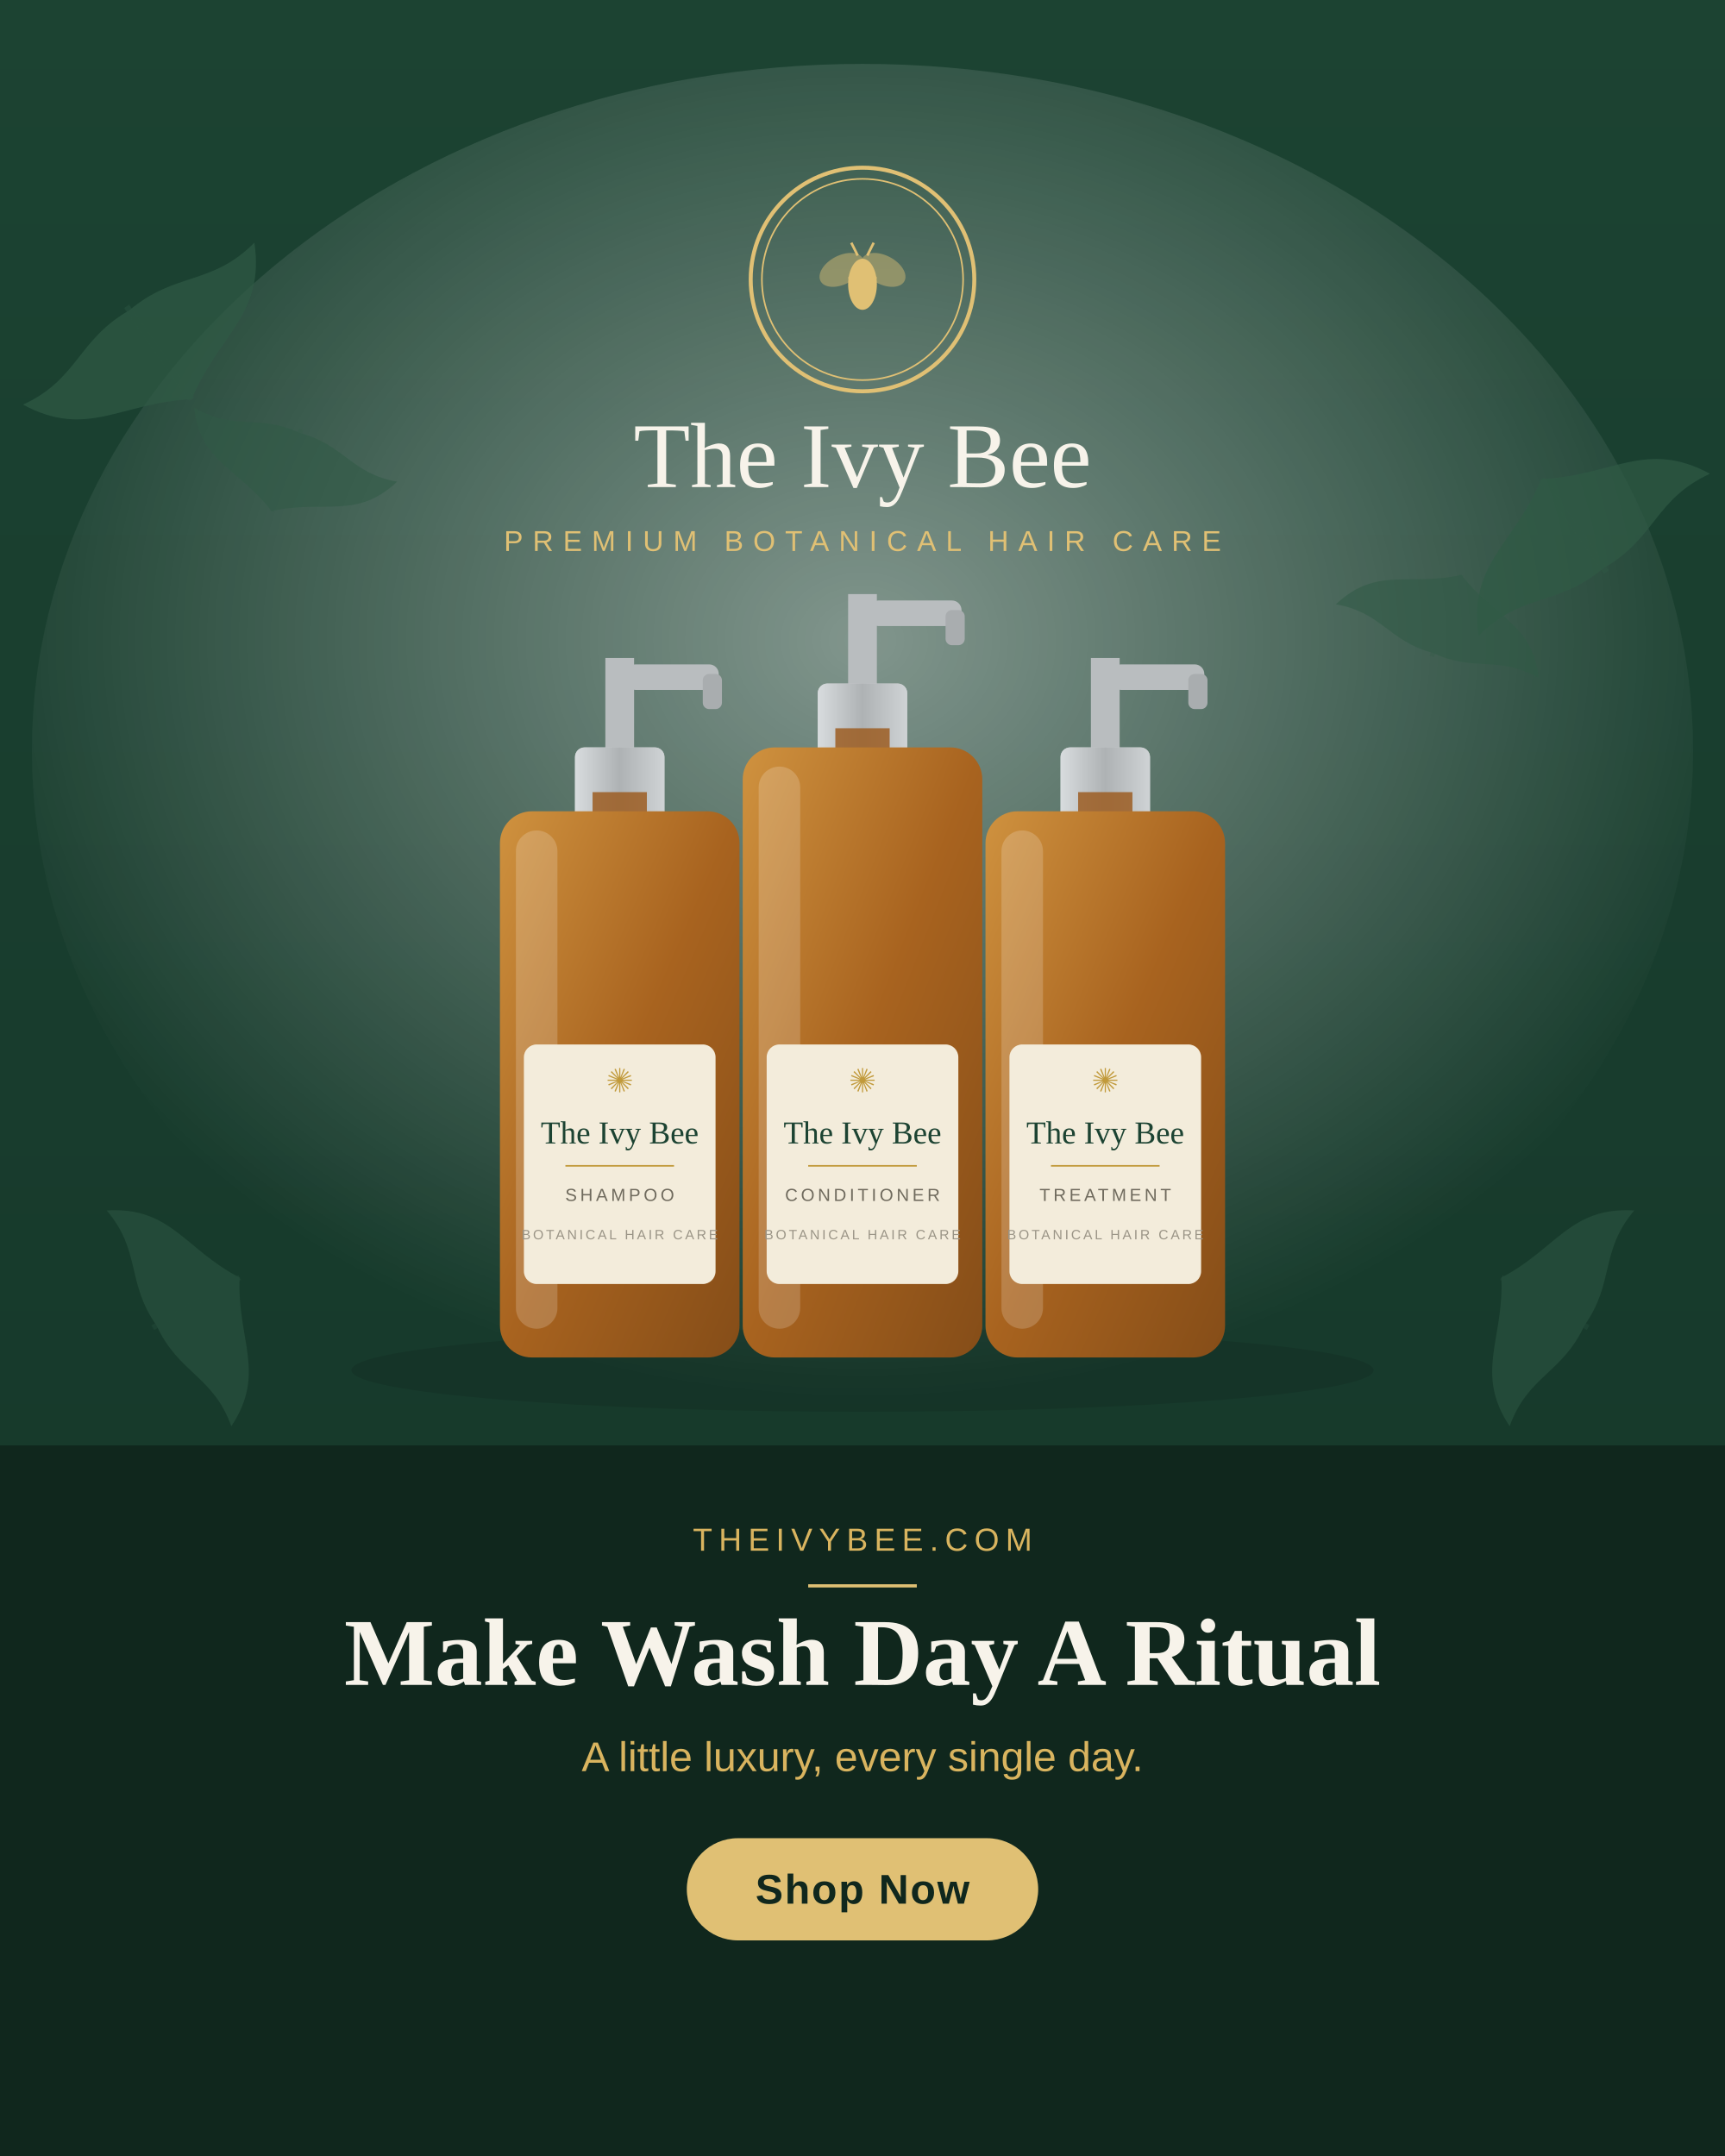
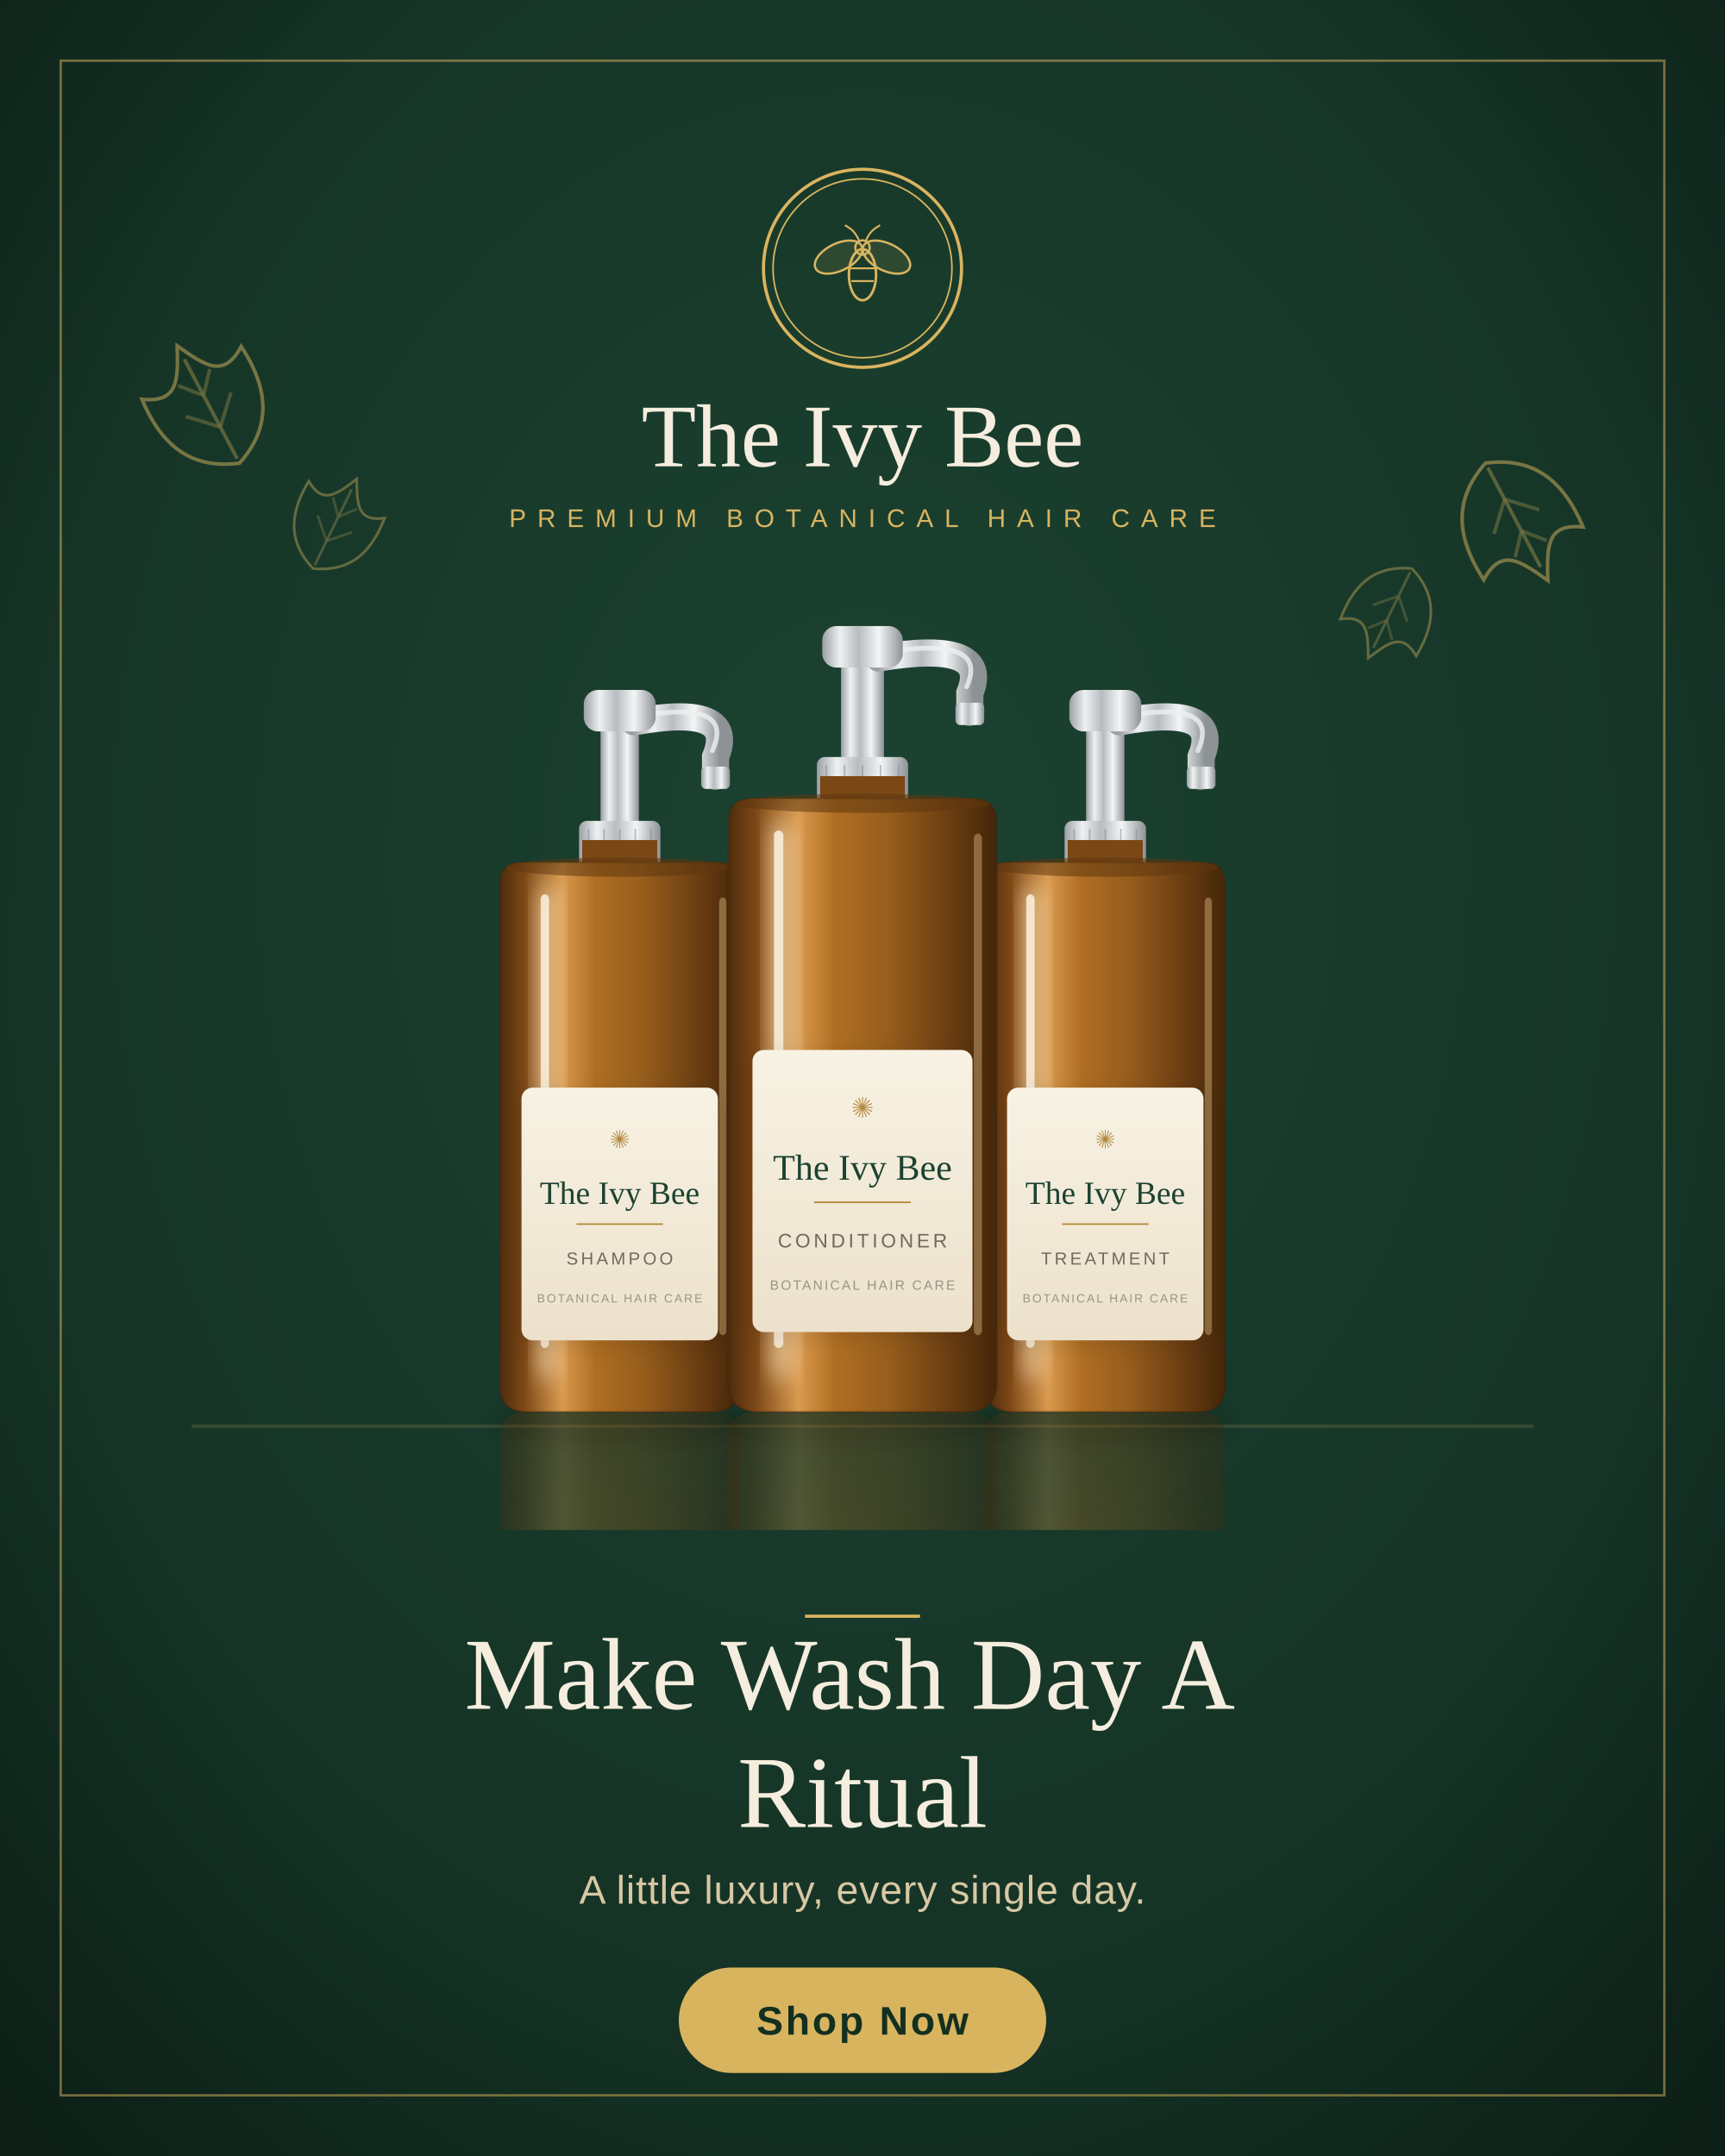
<svg xmlns="http://www.w3.org/2000/svg" viewBox="0 0 1080 1350" width="1080" height="1350" role="img" aria-label="Make Wash Day A Ritual">
  <defs>
-     <linearGradient id="bgGrad" x1="0" y1="0" x2="0" y2="1">
+     <radialGradient id="bgGrad" cx="0.5" cy="0.40" r="0.75">
      <stop offset="0" stop-color="#1c4332" />
-       <stop offset="1" stop-color="#143528" />
+       <stop offset="1" stop-color="#122c20" />
+     </radialGradient>
+     <linearGradient id="amber" x1="0" y1="0" x2="1" y2="0">
+       <stop offset="0" stop-color="#4f2c0c" />
+       <stop offset="0.10" stop-color="#7c4716" />
+       <stop offset="0.26" stop-color="#d99a4e" />
+       <stop offset="0.40" stop-color="#b06e23" />
+       <stop offset="0.60" stop-color="#965d1c" />
+       <stop offset="0.82" stop-color="#6c3e12" />
+       <stop offset="1" stop-color="#43260a" />
    </linearGradient>
-     <linearGradient id="amber" x1="0" y1="0" x2="1" y2="1">
-       <stop offset="0" stop-color="#cf923f" />
-       <stop offset="0.5" stop-color="#a8631f" />
-       <stop offset="1" stop-color="#854d18" />
+     <linearGradient id="chrome" x1="0" y1="0" x2="1" y2="0">
+       <stop offset="0" stop-color="#9aa0a3" />
+       <stop offset="0.22" stop-color="#eef1f2" />
+       <stop offset="0.45" stop-color="#b7bcbf" />
+       <stop offset="0.70" stop-color="#f3f5f6" />
+       <stop offset="1" stop-color="#8d9295" />
    </linearGradient>
-     <linearGradient id="metal" x1="0" y1="0" x2="1" y2="0">
-       <stop offset="0" stop-color="#d8dcde" />
-       <stop offset="0.5" stop-color="#aeb2b4" />
-       <stop offset="1" stop-color="#cfd3d5" />
+     <linearGradient id="label" x1="0" y1="0" x2="0" y2="1">
+       <stop offset="0" stop-color="#f8f2e4" />
+       <stop offset="1" stop-color="#ece1cb" />
    </linearGradient>
-     <radialGradient id="glow" cx="0.5" cy="0.42" r="0.55">
-       <stop offset="0" stop-color="#ffffff" stop-opacity="0.45" />
-       <stop offset="1" stop-color="#ffffff" stop-opacity="0" />
+     <linearGradient id="reflFade" x1="0" y1="0" x2="0" y2="1">
+       <stop offset="0" stop-color="#ffffff" />
+       <stop offset="1" stop-color="#000000" />
+     </linearGradient>
+     <mask id="reflMask">
+       <rect x="0" y="810" width="1080" height="540" fill="url(#reflFade)" />
+     </mask>
+     <filter id="soft" x="-30%" y="-30%" width="160%" height="160%">
+       <feGaussianBlur stdDeviation="7" />
+     </filter>
+     <radialGradient id="vign" cx="0.5" cy="0.45" r="0.75">
+       <stop offset="0.65" stop-color="#000000" stop-opacity="0" />
+       <stop offset="1" stop-color="#000000" stop-opacity="0.32" />
    </radialGradient>
  </defs>
  <rect width="1080" height="1350" fill="url(#bgGrad)" />
-   <ellipse cx="540" cy="470" rx="520" ry="430" fill="url(#glow)" />
-   <g transform="translate(120 250) rotate(-35) scale(1.7)" opacity="0.7">
-     <path d="M0 0 C 22 -14 40 -10 52 -34 C 30 -30 22 -42 0 -40 C -22 -42 -30 -30 -52 -34 C -40 -10 -22 -14 0 0 Z" fill="#2f5a45" />
-     <path d="M0 0 L0 -38" stroke="#2f5a45" stroke-width="2" opacity="0.5" transform="scale(1.1)" />
+   <rect width="1080" height="1350" fill="url(#vign)" />
+   <rect x="38" y="38" width="1004" height="1274" fill="none" stroke="#d9b45f" stroke-width="1.5" opacity="0.5" />
+   <g transform="translate(150 290) rotate(-28) scale(1.6)" opacity="0.5" fill="none" stroke="#d9b45f" stroke-width="1.4">
+     <path d="M0 0 C 16 -6 24 -18 22 -40 C 10 -32 6 -40 0 -52 C -6 -40 -10 -32 -22 -40 C -24 -18 -16 -6 0 0 Z" />
+     <path d="M0 -2 L0 -46" opacity="0.7" />
+     <path d="M0 -16 L10 -26 M0 -16 L-10 -26 M0 -30 L7 -38 M0 -30 L-7 -38" opacity="0.55" />
  </g>
-   <g transform="translate(170 320) rotate(20) scale(1.3)" opacity="0.55">
-     <path d="M0 0 C 22 -14 40 -10 52 -34 C 30 -30 22 -42 0 -40 C -22 -42 -30 -30 -52 -34 C -40 -10 -22 -14 0 0 Z" fill="#2f5a45" />
-     <path d="M0 0 L0 -38" stroke="#2f5a45" stroke-width="2" opacity="0.5" transform="scale(1.1)" />
+   <g transform="translate(196 356) rotate(26) scale(1.2)" opacity="0.4" fill="none" stroke="#d9b45f" stroke-width="1.4">
+     <path d="M0 0 C 16 -6 24 -18 22 -40 C 10 -32 6 -40 0 -52 C -6 -40 -10 -32 -22 -40 C -24 -18 -16 -6 0 0 Z" />
+     <path d="M0 -2 L0 -46" opacity="0.7" />
+     <path d="M0 -16 L10 -26 M0 -16 L-10 -26 M0 -30 L7 -38 M0 -30 L-7 -38" opacity="0.55" />
  </g>
-   <g transform="translate(965 300) rotate(145) scale(1.7)" opacity="0.7">
-     <path d="M0 0 C 22 -14 40 -10 52 -34 C 30 -30 22 -42 0 -40 C -22 -42 -30 -30 -52 -34 C -40 -10 -22 -14 0 0 Z" fill="#2f5a45" />
-     <path d="M0 0 L0 -38" stroke="#2f5a45" stroke-width="2" opacity="0.5" transform="scale(1.1)" />
+   <g transform="translate(930 290) rotate(152) scale(1.6)" opacity="0.5" fill="none" stroke="#d9b45f" stroke-width="1.4">
+     <path d="M0 0 C 16 -6 24 -18 22 -40 C 10 -32 6 -40 0 -52 C -6 -40 -10 -32 -22 -40 C -24 -18 -16 -6 0 0 Z" />
+     <path d="M0 -2 L0 -46" opacity="0.7" />
+     <path d="M0 -16 L10 -26 M0 -16 L-10 -26 M0 -30 L7 -38 M0 -30 L-7 -38" opacity="0.55" />
  </g>
-   <g transform="translate(915 360) rotate(200) scale(1.3)" opacity="0.55">
-     <path d="M0 0 C 22 -14 40 -10 52 -34 C 30 -30 22 -42 0 -40 C -22 -42 -30 -30 -52 -34 C -40 -10 -22 -14 0 0 Z" fill="#2f5a45" />
-     <path d="M0 0 L0 -38" stroke="#2f5a45" stroke-width="2" opacity="0.5" transform="scale(1.1)" />
+   <g transform="translate(884 356) rotate(206) scale(1.2)" opacity="0.4" fill="none" stroke="#d9b45f" stroke-width="1.4">
+     <path d="M0 0 C 16 -6 24 -18 22 -40 C 10 -32 6 -40 0 -52 C -6 -40 -10 -32 -22 -40 C -24 -18 -16 -6 0 0 Z" />
+     <path d="M0 -2 L0 -46" opacity="0.7" />
+     <path d="M0 -16 L10 -26 M0 -16 L-10 -26 M0 -30 L7 -38 M0 -30 L-7 -38" opacity="0.55" />
  </g>
-   <g transform="translate(150 800) rotate(-120) scale(1.5)" opacity="0.5">
-     <path d="M0 0 C 22 -14 40 -10 52 -34 C 30 -30 22 -42 0 -40 C -22 -42 -30 -30 -52 -34 C -40 -10 -22 -14 0 0 Z" fill="#2f5a45" />
-     <path d="M0 0 L0 -38" stroke="#2f5a45" stroke-width="2" opacity="0.5" transform="scale(1.1)" />
+   <g fill="none" stroke="#d9b45f">
+     <circle cx="540" cy="168" r="62" stroke-width="2" />
+     <circle cx="540" cy="168" r="56" stroke-width="1" />
+     <g transform="translate(540 168)">
+       <ellipse cx="-15" cy="-7" rx="16" ry="8.5" stroke-width="1.4" fill="#d9b45f" fill-opacity="0.12" transform="rotate(-26 -15 -7)" />
+       <ellipse cx="15" cy="-7" rx="16" ry="8.5" stroke-width="1.4" fill="#d9b45f" fill-opacity="0.12" transform="rotate(26 15 -7)" />
+       <ellipse cx="0" cy="4" rx="8.5" ry="16" stroke-width="1.6" />
+       <circle cx="0" cy="-13" r="4.5" stroke-width="1.4" />
+       <line x1="-8" y1="0" x2="8" y2="0" stroke-width="1.2" />
+       <line x1="-7" y1="8" x2="7" y2="8" stroke-width="1.2" />
+       <path d="M-2 -17 C -5 -24 -8 -25 -11 -27" stroke-width="1.2" />
+       <path d="M2 -17 C 5 -24 8 -25 11 -27" stroke-width="1.2" />
+     </g>
  </g>
-   <g transform="translate(940 800) rotate(120) scale(1.5)" opacity="0.5">
-     <path d="M0 0 C 22 -14 40 -10 52 -34 C 30 -30 22 -42 0 -40 C -22 -42 -30 -30 -52 -34 C -40 -10 -22 -14 0 0 Z" fill="#2f5a45" />
-     <path d="M0 0 L0 -38" stroke="#2f5a45" stroke-width="2" opacity="0.5" transform="scale(1.1)" />
+   <text x="540" y="292" text-anchor="middle" font-family="Georgia, 'Times New Roman', serif" font-size="56" fill="#f5edde">The Ivy Bee</text>
+   <text x="540" y="330" text-anchor="middle" font-family="Arial, sans-serif" font-size="16" letter-spacing="7" fill="#d9b45f">PREMIUM BOTANICAL HAIR CARE</text>
+   <rect x="120" y="892" width="840" height="2" fill="#d9b45f" opacity="0.18" />
+   <g>
+     <ellipse cx="388" cy="890" rx="78.75" ry="14" fill="#000000" opacity="0.20" filter="url(#soft)" />
+     <g transform="translate(0 1768) scale(1 -1)" opacity="0.30" mask="url(#reflMask)">
+       <path d="M 313 553.5     Q 313 540 326.5 540     L 449.5 540     Q 463 540 463 553.5     L 463 867.5     Q 463 884 446.5 884     L 329.5 884     Q 313 884 313 867.5 Z" fill="url(#amber)" />
+     </g>
+     <g>
+       <rect x="376" y="444" width="24" height="74" fill="url(#chrome)" />
+       <path d="M 397 452 Q 462 440 448 474 L 448 486" fill="none" stroke="url(#chrome)" stroke-width="17" stroke-linecap="round" />
+       <path d="M 397 449 Q 461 437 446 470" fill="none" stroke="#eef0f1" stroke-width="3" stroke-linecap="round" opacity="0.8" />
+       <rect x="439" y="480" width="18" height="14" rx="3" fill="url(#chrome)" />
+       <rect x="365.5" y="432" width="45" height="26" rx="9" fill="url(#chrome)" />
+       <rect x="362.5" y="514" width="51" height="30" rx="5" fill="url(#chrome)" />
+       <line x1="368.5" y1="519" x2="368.5" y2="539" stroke="#7f8487" stroke-width="1" opacity="0.5" />
+       <line x1="378.25" y1="519" x2="378.25" y2="539" stroke="#7f8487" stroke-width="1" opacity="0.5" />
+       <line x1="388" y1="519" x2="388" y2="539" stroke="#7f8487" stroke-width="1" opacity="0.5" />
+       <line x1="397.75" y1="519" x2="397.75" y2="539" stroke="#7f8487" stroke-width="1" opacity="0.5" />
+       <line x1="407.5" y1="519" x2="407.5" y2="539" stroke="#7f8487" stroke-width="1" opacity="0.5" />
+     </g>
+     <rect x="364.5" y="526" width="47" height="20" fill="#7a4715" />
+     <path d="M 313 553.5     Q 313 540 326.5 540     L 449.5 540     Q 463 540 463 553.5     L 463 867.5     Q 463 884 446.5 884     L 329.5 884     Q 313 884 313 867.5 Z" fill="url(#amber)" />
+     <path d="M 313 553.5     Q 313 540 326.5 540     L 449.5 540     Q 463 540 463 553.5     L 463 867.5     Q 463 884 446.5 884     L 329.5 884     Q 313 884 313 867.5 Z" fill="none" stroke="#3f2208" stroke-opacity="0.25" stroke-width="1.5" />
+     <ellipse cx="388" cy="543" rx="71" ry="6" fill="#5e360f" opacity="0.55" />
+     <rect x="335.5" y="554" width="15" height="310" rx="7.5" fill="#ffe9c4" opacity="0.55" filter="url(#soft)" />
+     <rect x="338.5" y="560" width="5.25" height="284" rx="3" fill="#fff6e6" opacity="0.8" />
+     <rect x="450.25" y="562" width="4.5" height="274" rx="3" fill="#ffdca0" opacity="0.35" />
+     <rect x="326.5" y="684.04" width="123" height="158.24" rx="7" fill="#000000" opacity="0.12" filter="url(#soft)" />
+     <rect x="326.5" y="681.04" width="123" height="158.24" rx="7" fill="url(#label)" />
+     <text x="388" y="719.018" text-anchor="middle" font-family="Georgia, 'Times New Roman', serif" font-size="16.5" fill="#b48a3e">✺</text>
+     <text x="388" y="753.83" text-anchor="middle" font-family="Georgia, 'Times New Roman', serif" font-size="20.25" fill="#1c4332">The Ivy Bee</text>
+     <line x1="360.94" y1="766.49" x2="415.06" y2="766.49" stroke="#b48a3e" stroke-width="1" />
+     <text x="388" y="791.808" text-anchor="middle" font-family="Arial, sans-serif" font-size="10.95" letter-spacing="1.8" fill="#6f6a5d">SHAMPOO</text>
+     <text x="388" y="815.544" text-anchor="middle" font-family="Arial, sans-serif" font-size="7.5" letter-spacing="1.05" fill="#9a9486">BOTANICAL HAIR CARE</text>
  </g>
  <g>
-     <circle cx="540" cy="175" r="70" fill="none" stroke="#e0c074" stroke-width="2.5" />
-     <circle cx="540" cy="175" r="63" fill="none" stroke="#e0c074" stroke-width="1" />
-     <g transform="translate(540 175)">
-       <ellipse cx="-13" cy="-6" rx="15" ry="9" fill="#e0c074" opacity="0.45" transform="rotate(-28 -13 -6)" />
-       <ellipse cx="13" cy="-6" rx="15" ry="9" fill="#e0c074" opacity="0.45" transform="rotate(28 13 -6)" />
-       <ellipse cx="0" cy="3" rx="9" ry="16" fill="#e0c074" />
-       <line x1="-9" y1="-1" x2="9" y2="-1" stroke="#e0c074" stroke-width="1.4" opacity="0.6" />
-       <line x1="-8" y1="6" x2="8" y2="6" stroke="#e0c074" stroke-width="1.4" opacity="0.6" />
-       <line x1="-3" y1="-15" x2="-7" y2="-23" stroke="#e0c074" stroke-width="1.6" />
-       <line x1="3" y1="-15" x2="7" y2="-23" stroke="#e0c074" stroke-width="1.6" />
+     <ellipse cx="692" cy="890" rx="78.75" ry="14" fill="#000000" opacity="0.20" filter="url(#soft)" />
+     <g transform="translate(0 1768) scale(1 -1)" opacity="0.30" mask="url(#reflMask)">
+       <path d="M 617 553.5     Q 617 540 630.5 540     L 753.5 540     Q 767 540 767 553.5     L 767 867.5     Q 767 884 750.5 884     L 633.5 884     Q 617 884 617 867.5 Z" fill="url(#amber)" />
    </g>
-   </g>
-   <text x="540" y="305" text-anchor="middle" font-family="Georgia, 'Times New Roman', serif" font-size="58" fill="#f7f3ea">The Ivy Bee</text>
-   <text x="540" y="345" text-anchor="middle" font-family="Arial, sans-serif" font-size="18" letter-spacing="6" fill="#e0c074">PREMIUM BOTANICAL HAIR CARE</text>
-   <ellipse cx="540" cy="858" rx="320" ry="26" fill="#000000" opacity="0.10" />
-   <g>
-     <rect x="379" y="412" width="18" height="60" fill="#b9bdbf" />
-     <rect x="360" y="468" width="56" height="46" rx="6" fill="#c7cbcd" />
-     <rect x="360" y="468" width="56" height="46" rx="6" fill="url(#metal)" />
-     <rect x="392" y="416" width="58" height="16" rx="6" fill="#b9bdbf" />
-     <rect x="440" y="422" width="12" height="22" rx="4" fill="#a9adaf" />
-     <rect x="371" y="496" width="34" height="22" fill="#9c5d22" opacity="0.85" />
-     <rect x="313" y="508" width="150" height="342" rx="20" fill="url(#amber)" />
-     <rect x="323" y="520" width="26" height="312" rx="13" fill="#ffffff" opacity="0.18" />
-     <rect x="328" y="654" width="120" height="150" rx="8" fill="#f3ecdb" />
-     <text x="388" y="684" text-anchor="middle" font-family="Georgia, 'Times New Roman', serif" font-size="22" fill="#c19a3b">✺</text>
-     <text x="388" y="716" text-anchor="middle" font-family="Georgia, 'Times New Roman', serif" font-size="20" fill="#1c4332">The Ivy Bee</text>
-     <line x1="354" y1="730" x2="422" y2="730" stroke="#c19a3b" stroke-width="1" />
-     <text x="388" y="752" text-anchor="middle" font-family="Arial, sans-serif" font-size="11" letter-spacing="2" fill="#6f6a5d">SHAMPOO</text>
-     <text x="388" y="776" text-anchor="middle" font-family="Arial, sans-serif" font-size="8.5" letter-spacing="1.5" fill="#9a9486">BOTANICAL HAIR CARE</text>
+     <g>
+       <rect x="680" y="444" width="24" height="74" fill="url(#chrome)" />
+       <path d="M 701 452 Q 766 440 752 474 L 752 486" fill="none" stroke="url(#chrome)" stroke-width="17" stroke-linecap="round" />
+       <path d="M 701 449 Q 765 437 750 470" fill="none" stroke="#eef0f1" stroke-width="3" stroke-linecap="round" opacity="0.8" />
+       <rect x="743" y="480" width="18" height="14" rx="3" fill="url(#chrome)" />
+       <rect x="669.5" y="432" width="45" height="26" rx="9" fill="url(#chrome)" />
+       <rect x="666.5" y="514" width="51" height="30" rx="5" fill="url(#chrome)" />
+       <line x1="672.5" y1="519" x2="672.5" y2="539" stroke="#7f8487" stroke-width="1" opacity="0.5" />
+       <line x1="682.25" y1="519" x2="682.25" y2="539" stroke="#7f8487" stroke-width="1" opacity="0.5" />
+       <line x1="692" y1="519" x2="692" y2="539" stroke="#7f8487" stroke-width="1" opacity="0.5" />
+       <line x1="701.75" y1="519" x2="701.75" y2="539" stroke="#7f8487" stroke-width="1" opacity="0.5" />
+       <line x1="711.5" y1="519" x2="711.5" y2="539" stroke="#7f8487" stroke-width="1" opacity="0.5" />
+     </g>
+     <rect x="668.5" y="526" width="47" height="20" fill="#7a4715" />
+     <path d="M 617 553.5     Q 617 540 630.5 540     L 753.5 540     Q 767 540 767 553.5     L 767 867.5     Q 767 884 750.5 884     L 633.5 884     Q 617 884 617 867.5 Z" fill="url(#amber)" />
+     <path d="M 617 553.5     Q 617 540 630.5 540     L 753.5 540     Q 767 540 767 553.5     L 767 867.5     Q 767 884 750.5 884     L 633.5 884     Q 617 884 617 867.5 Z" fill="none" stroke="#3f2208" stroke-opacity="0.25" stroke-width="1.5" />
+     <ellipse cx="692" cy="543" rx="71" ry="6" fill="#5e360f" opacity="0.55" />
+     <rect x="639.5" y="554" width="15" height="310" rx="7.5" fill="#ffe9c4" opacity="0.55" filter="url(#soft)" />
+     <rect x="642.5" y="560" width="5.25" height="284" rx="3" fill="#fff6e6" opacity="0.8" />
+     <rect x="754.25" y="562" width="4.5" height="274" rx="3" fill="#ffdca0" opacity="0.35" />
+     <rect x="630.5" y="684.04" width="123" height="158.24" rx="7" fill="#000000" opacity="0.12" filter="url(#soft)" />
+     <rect x="630.5" y="681.04" width="123" height="158.24" rx="7" fill="url(#label)" />
+     <text x="692" y="719.018" text-anchor="middle" font-family="Georgia, 'Times New Roman', serif" font-size="16.5" fill="#b48a3e">✺</text>
+     <text x="692" y="753.83" text-anchor="middle" font-family="Georgia, 'Times New Roman', serif" font-size="20.25" fill="#1c4332">The Ivy Bee</text>
+     <line x1="664.94" y1="766.49" x2="719.06" y2="766.49" stroke="#b48a3e" stroke-width="1" />
+     <text x="692" y="791.808" text-anchor="middle" font-family="Arial, sans-serif" font-size="10.95" letter-spacing="1.8" fill="#6f6a5d">TREATMENT</text>
+     <text x="692" y="815.544" text-anchor="middle" font-family="Arial, sans-serif" font-size="7.5" letter-spacing="1.05" fill="#9a9486">BOTANICAL HAIR CARE</text>
  </g>
  <g>
-     <rect x="683" y="412" width="18" height="60" fill="#b9bdbf" />
-     <rect x="664" y="468" width="56" height="46" rx="6" fill="#c7cbcd" />
-     <rect x="664" y="468" width="56" height="46" rx="6" fill="url(#metal)" />
-     <rect x="696" y="416" width="58" height="16" rx="6" fill="#b9bdbf" />
-     <rect x="744" y="422" width="12" height="22" rx="4" fill="#a9adaf" />
-     <rect x="675" y="496" width="34" height="22" fill="#9c5d22" opacity="0.85" />
-     <rect x="617" y="508" width="150" height="342" rx="20" fill="url(#amber)" />
-     <rect x="627" y="520" width="26" height="312" rx="13" fill="#ffffff" opacity="0.18" />
-     <rect x="632" y="654" width="120" height="150" rx="8" fill="#f3ecdb" />
-     <text x="692" y="684" text-anchor="middle" font-family="Georgia, 'Times New Roman', serif" font-size="22" fill="#c19a3b">✺</text>
-     <text x="692" y="716" text-anchor="middle" font-family="Georgia, 'Times New Roman', serif" font-size="20" fill="#1c4332">The Ivy Bee</text>
-     <line x1="658" y1="730" x2="726" y2="730" stroke="#c19a3b" stroke-width="1" />
-     <text x="692" y="752" text-anchor="middle" font-family="Arial, sans-serif" font-size="11" letter-spacing="2" fill="#6f6a5d">TREATMENT</text>
-     <text x="692" y="776" text-anchor="middle" font-family="Arial, sans-serif" font-size="8.5" letter-spacing="1.5" fill="#9a9486">BOTANICAL HAIR CARE</text>
+     <ellipse cx="540" cy="890" rx="88.2" ry="14" fill="#000000" opacity="0.20" filter="url(#soft)" />
+     <g transform="translate(0 1768) scale(1 -1)" opacity="0.30" mask="url(#reflMask)">
+       <path d="M 456 515.12     Q 456 500 471.12 500     L 608.88 500     Q 624 500 624 515.12     L 624 865.52     Q 624 884 605.52 884     L 474.48 884     Q 456 884 456 865.52 Z" fill="url(#amber)" />
+     </g>
+     <g>
+       <rect x="526.56" y="404" width="26.88" height="74" fill="url(#chrome)" />
+       <path d="M 550.08 412 Q 621.2 400 607.2 434 L 607.2 446" fill="none" stroke="url(#chrome)" stroke-width="17" stroke-linecap="round" />
+       <path d="M 550.08 409 Q 620.2 397 605.2 430" fill="none" stroke="#eef0f1" stroke-width="3" stroke-linecap="round" opacity="0.8" />
+       <rect x="598.2" y="440" width="18" height="14" rx="3" fill="url(#chrome)" />
+       <rect x="514.8" y="392" width="50.4" height="26" rx="9" fill="url(#chrome)" />
+       <rect x="511.44" y="474" width="57.12" height="30" rx="5" fill="url(#chrome)" />
+       <line x1="517.44" y1="479" x2="517.44" y2="499" stroke="#7f8487" stroke-width="1" opacity="0.5" />
+       <line x1="528.72" y1="479" x2="528.72" y2="499" stroke="#7f8487" stroke-width="1" opacity="0.5" />
+       <line x1="540" y1="479" x2="540" y2="499" stroke="#7f8487" stroke-width="1" opacity="0.5" />
+       <line x1="551.28" y1="479" x2="551.28" y2="499" stroke="#7f8487" stroke-width="1" opacity="0.5" />
+       <line x1="562.56" y1="479" x2="562.56" y2="499" stroke="#7f8487" stroke-width="1" opacity="0.5" />
+     </g>
+     <rect x="513.44" y="486" width="53.12" height="20" fill="#7a4715" />
+     <path d="M 456 515.12     Q 456 500 471.12 500     L 608.88 500     Q 624 500 624 515.12     L 624 865.52     Q 624 884 605.52 884     L 474.48 884     Q 456 884 456 865.52 Z" fill="url(#amber)" />
+     <path d="M 456 515.12     Q 456 500 471.12 500     L 608.88 500     Q 624 500 624 515.12     L 624 865.52     Q 624 884 605.52 884     L 474.48 884     Q 456 884 456 865.52 Z" fill="none" stroke="#3f2208" stroke-opacity="0.25" stroke-width="1.5" />
+     <ellipse cx="540" cy="503" rx="80" ry="6" fill="#5e360f" opacity="0.55" />
+     <rect x="481.2" y="514" width="16.8" height="350" rx="8.4" fill="#ffe9c4" opacity="0.55" filter="url(#soft)" />
+     <rect x="484.56" y="520" width="5.88" height="324" rx="3" fill="#fff6e6" opacity="0.8" />
+     <rect x="609.72" y="522" width="5.04" height="314" rx="3" fill="#ffdca0" opacity="0.35" />
+     <rect x="471.12" y="660.44" width="137.76" height="176.64" rx="7" fill="#000000" opacity="0.12" filter="url(#soft)" />
+     <rect x="471.12" y="657.44" width="137.76" height="176.64" rx="7" fill="url(#label)" />
+     <text x="540" y="699.834" text-anchor="middle" font-family="Georgia, 'Times New Roman', serif" font-size="18.48" fill="#b48a3e">✺</text>
+     <text x="540" y="738.694" text-anchor="middle" font-family="Georgia, 'Times New Roman', serif" font-size="22.68" fill="#1c4332">The Ivy Bee</text>
+     <line x1="509.693" y1="752.826" x2="570.307" y2="752.826" stroke="#b48a3e" stroke-width="1" />
+     <text x="540" y="781.088" text-anchor="middle" font-family="Arial, sans-serif" font-size="12.264" letter-spacing="2.016" fill="#6f6a5d">CONDITIONER</text>
+     <text x="540" y="807.584" text-anchor="middle" font-family="Arial, sans-serif" font-size="8.4" letter-spacing="1.176" fill="#9a9486">BOTANICAL HAIR CARE</text>
  </g>
-   <g>
-     <rect x="531" y="372" width="18" height="60" fill="#b9bdbf" />
-     <rect x="512" y="428" width="56" height="46" rx="6" fill="#c7cbcd" />
-     <rect x="512" y="428" width="56" height="46" rx="6" fill="url(#metal)" />
-     <rect x="544" y="376" width="58" height="16" rx="6" fill="#b9bdbf" />
-     <rect x="592" y="382" width="12" height="22" rx="4" fill="#a9adaf" />
-     <rect x="523" y="456" width="34" height="22" fill="#9c5d22" opacity="0.85" />
-     <rect x="465" y="468" width="150" height="382" rx="20" fill="url(#amber)" />
-     <rect x="475" y="480" width="26" height="352" rx="13" fill="#ffffff" opacity="0.18" />
-     <rect x="480" y="654" width="120" height="150" rx="8" fill="#f3ecdb" />
-     <text x="540" y="684" text-anchor="middle" font-family="Georgia, 'Times New Roman', serif" font-size="22" fill="#c19a3b">✺</text>
-     <text x="540" y="716" text-anchor="middle" font-family="Georgia, 'Times New Roman', serif" font-size="20" fill="#1c4332">The Ivy Bee</text>
-     <line x1="506" y1="730" x2="574" y2="730" stroke="#c19a3b" stroke-width="1" />
-     <text x="540" y="752" text-anchor="middle" font-family="Arial, sans-serif" font-size="11" letter-spacing="2" fill="#6f6a5d">CONDITIONER</text>
-     <text x="540" y="776" text-anchor="middle" font-family="Arial, sans-serif" font-size="8.5" letter-spacing="1.5" fill="#9a9486">BOTANICAL HAIR CARE</text>
-   </g>
-   <rect x="0" y="905" width="1080" height="445" fill="#10271d" />
-   <text x="540" y="971" text-anchor="middle" font-family="Arial, sans-serif" font-size="20" letter-spacing="4" fill="#d9b45f">THEIVYBEE.COM</text>
-   <line x1="506" y1="993" x2="574" y2="993" stroke="#e0c074" stroke-width="2" />
-   <text x="540" y="1055" text-anchor="middle" font-family="Georgia, 'Times New Roman', serif" font-size="60" font-weight="bold" fill="#f7f3ea">
-     <tspan x="540" dy="0">Make Wash Day A Ritual</tspan>
+   <line x1="504" y1="1012" x2="576" y2="1012" stroke="#d9b45f" stroke-width="2" />
+   <text x="540" y="1070" text-anchor="middle" font-family="Georgia, 'Times New Roman', serif" font-size="64" fill="#f5edde">
+     <tspan x="540" dy="0">Make Wash Day A</tspan>
+     <tspan x="540" dy="74">Ritual</tspan>
  </text>
-   <text x="540" y="1109" text-anchor="middle" font-family="Arial, sans-serif" font-size="26" fill="#d9b45f">
+   <text x="540" y="1192" text-anchor="middle" font-family="Arial, sans-serif" font-size="25" letter-spacing="0.5" fill="#d8c8a4">
    <tspan x="540" dy="0">A little luxury, every single day.</tspan>
  </text>
  <g>
-     <rect x="430" y="1151" width="220" height="64" rx="32" fill="#e0c074" />
-     <text x="540" y="1192" text-anchor="middle" font-family="Arial, sans-serif" font-size="26" font-weight="bold" letter-spacing="1" fill="#10271d">Shop Now</text>
+     <rect x="425" y="1232" width="230" height="66" rx="33" fill="#d9b45f" />
+     <text x="540" y="1274" text-anchor="middle" font-family="Arial, sans-serif" font-size="25" font-weight="bold" letter-spacing="1.5" fill="#13301f">Shop Now</text>
  </g>
</svg>
